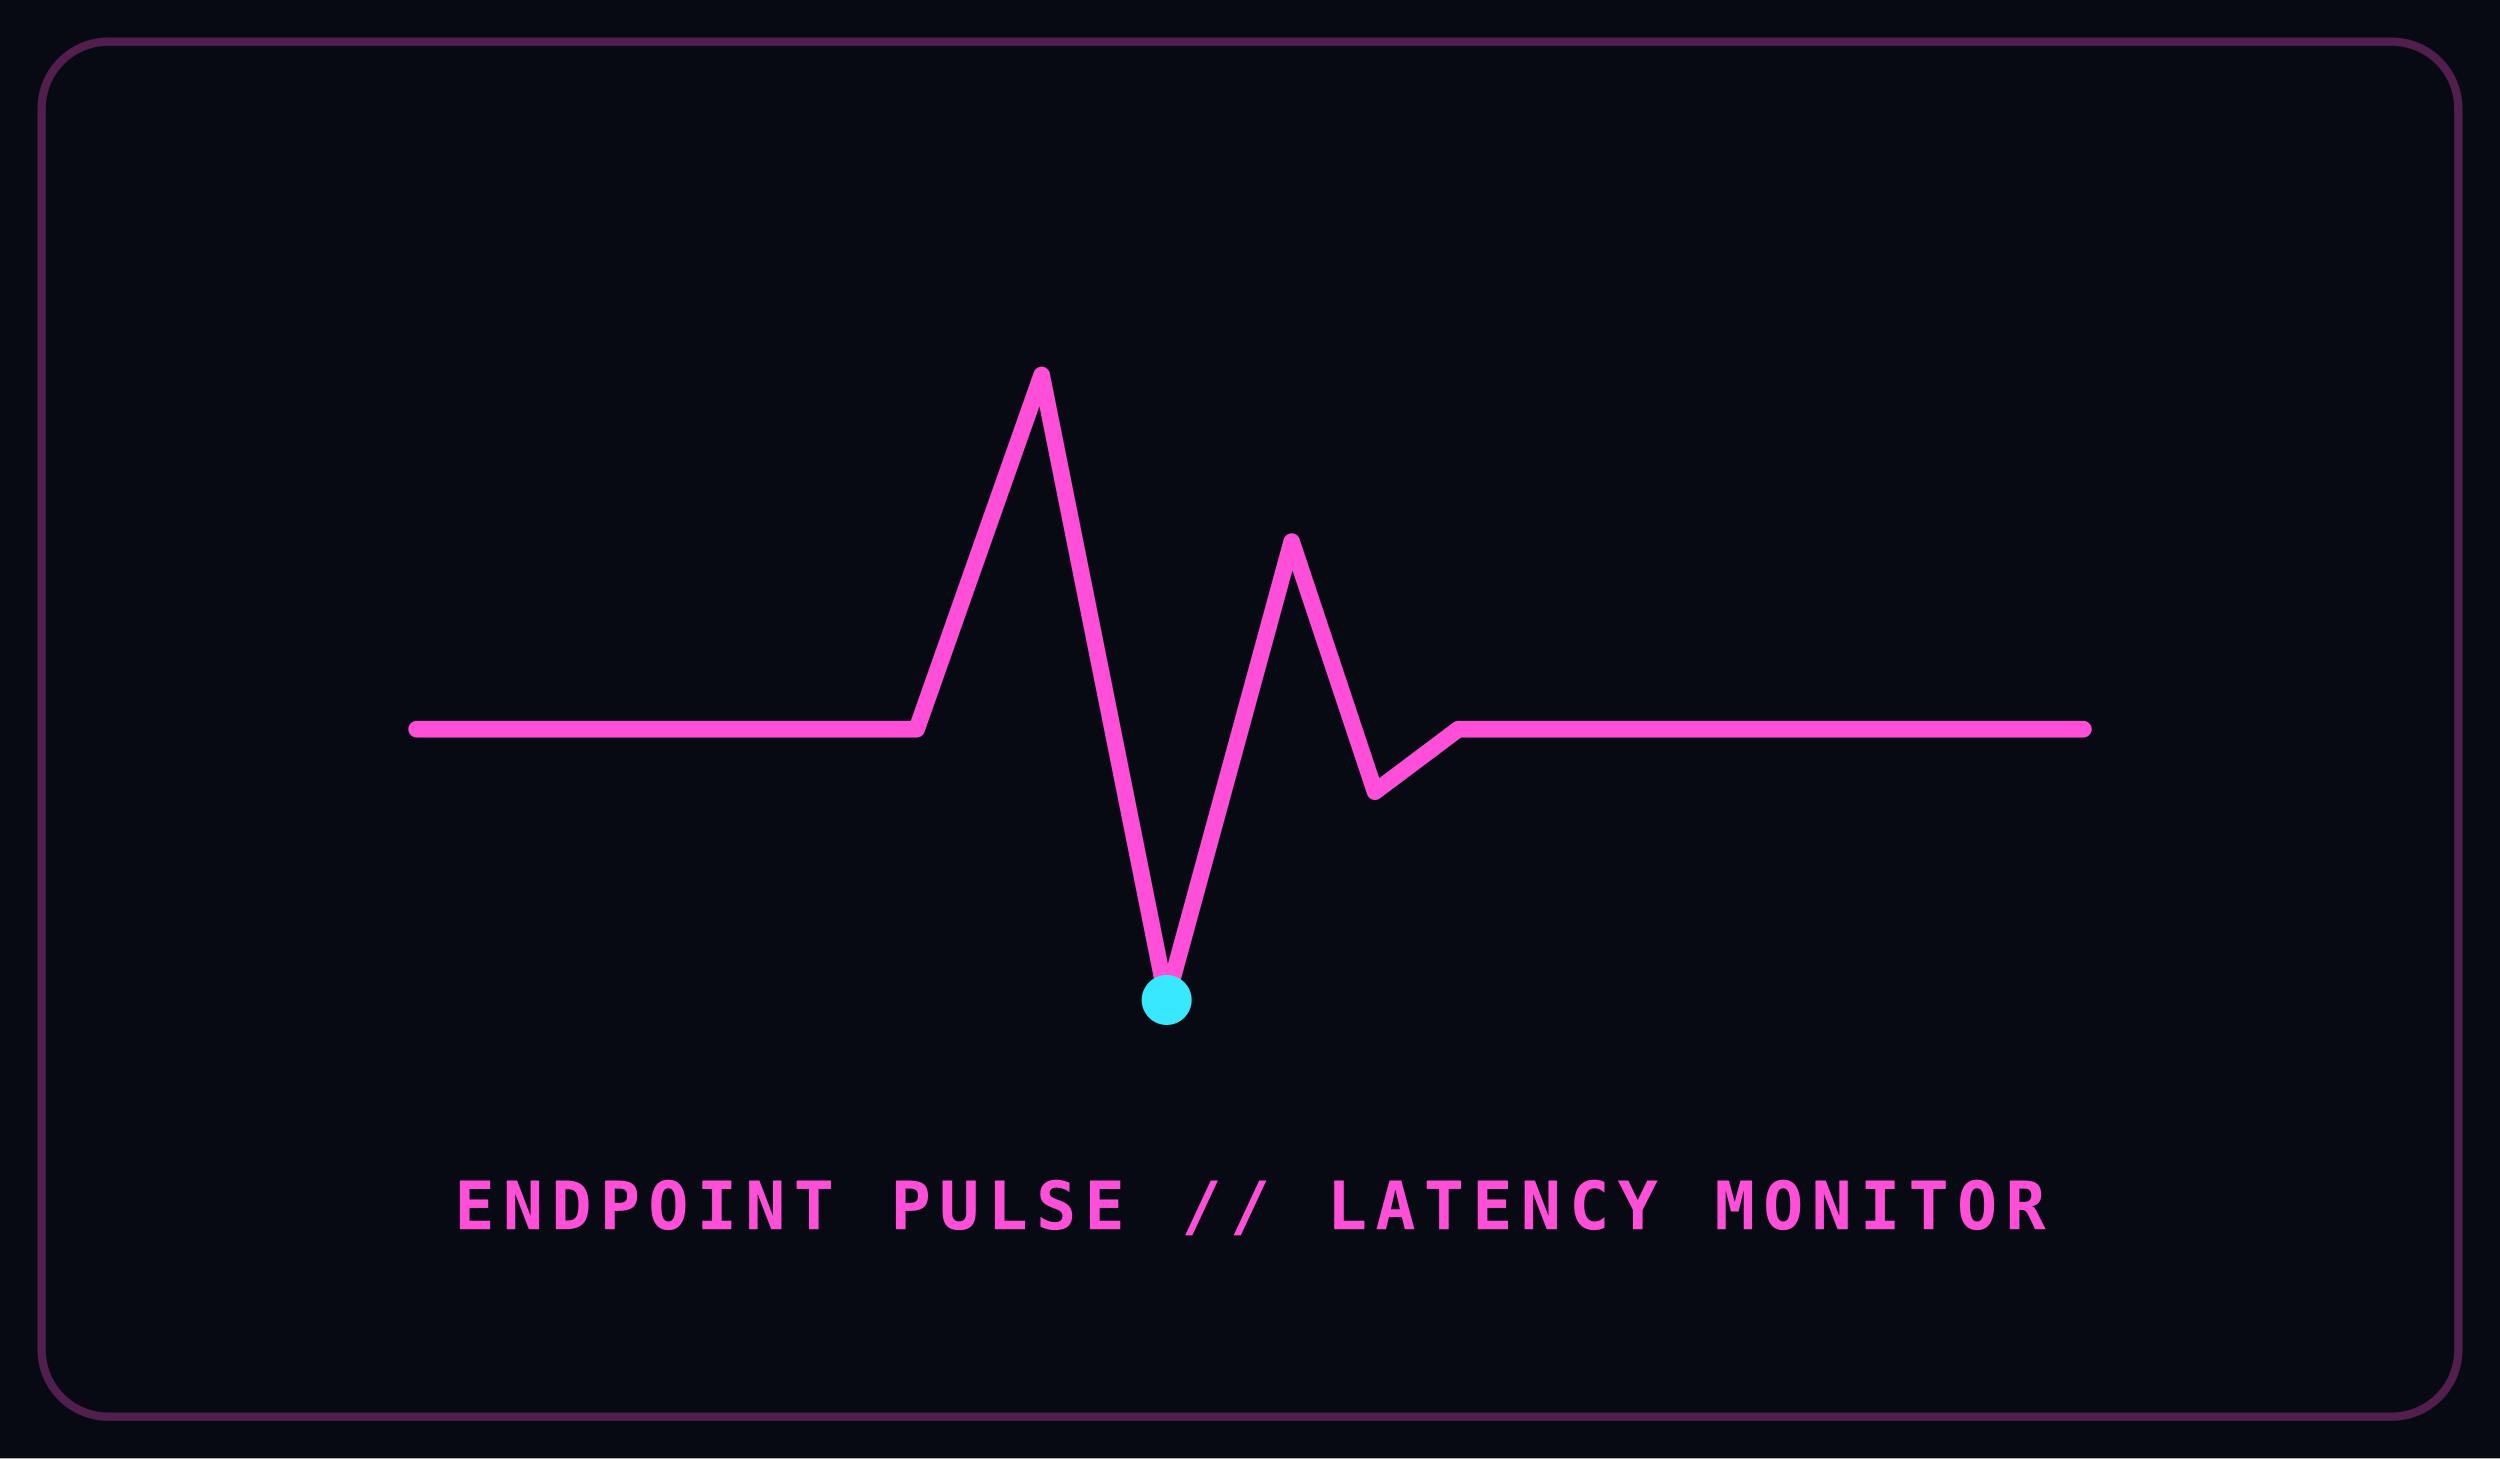
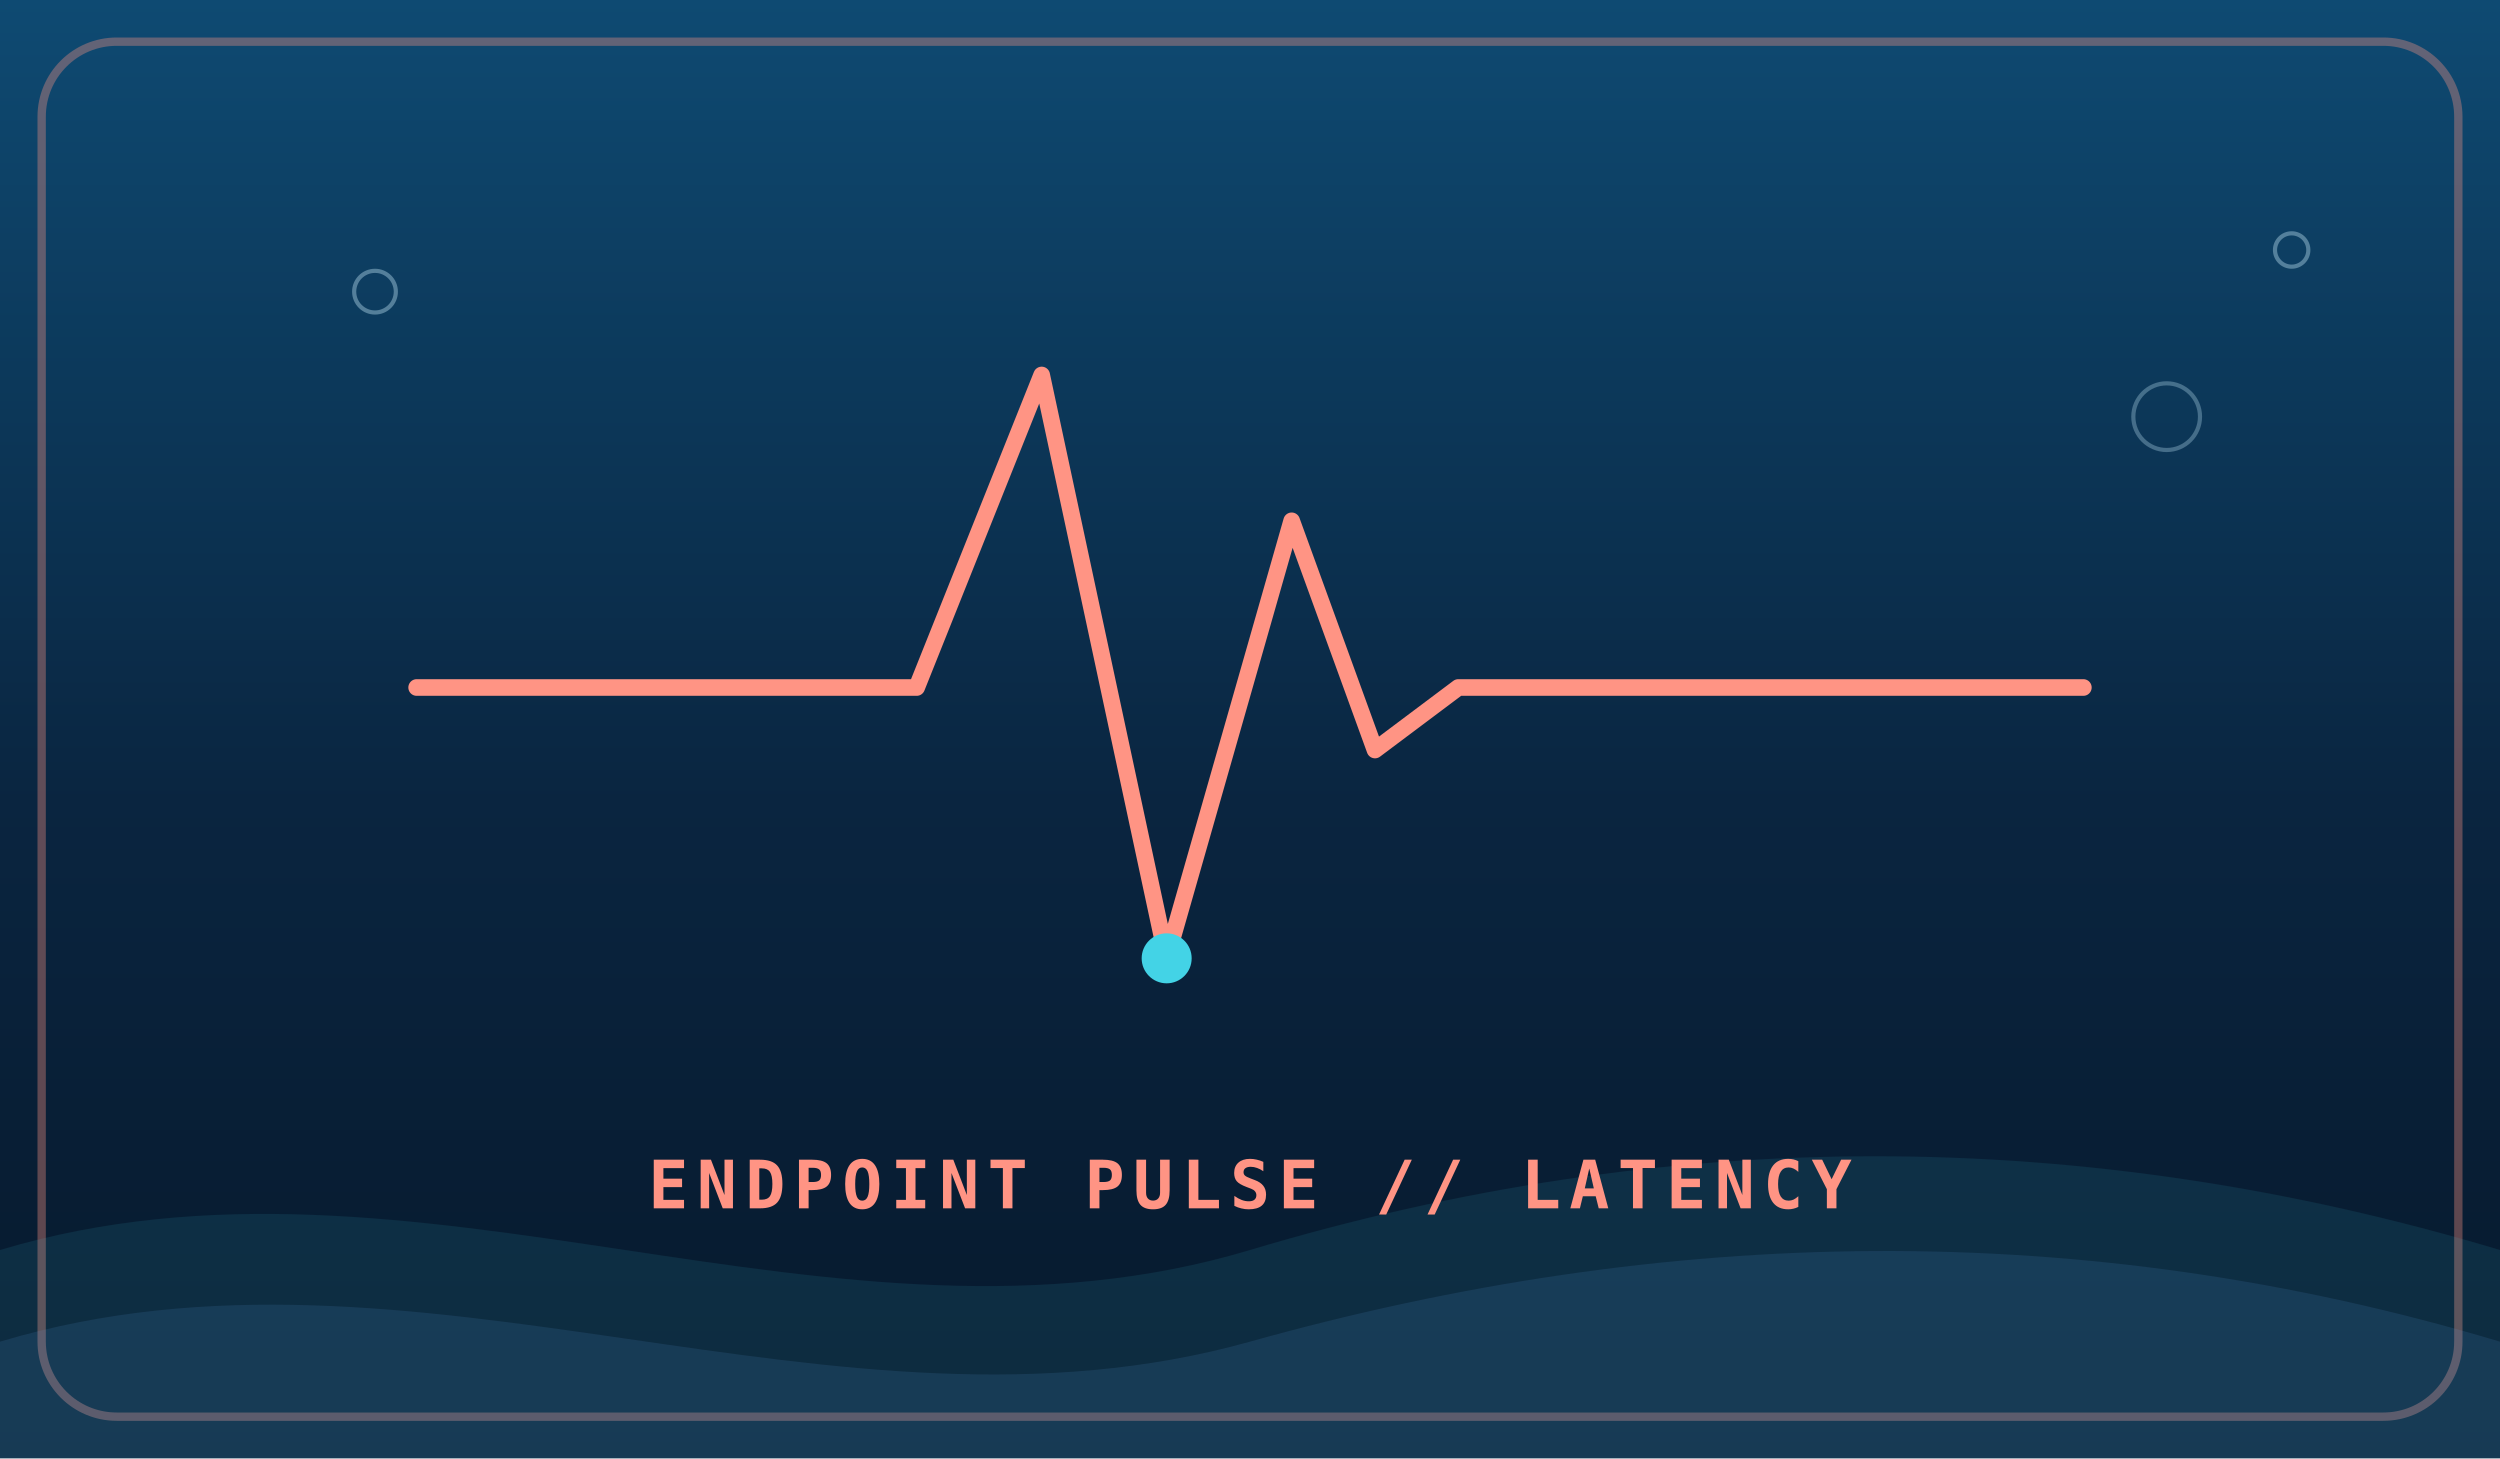
<svg xmlns="http://www.w3.org/2000/svg" viewBox="0 0 600 350" fill="none">
-   <rect width="600" height="350" fill="#070A13" />
-   <rect x="10" y="10" width="580" height="330" rx="16" stroke="#FF4FD8" stroke-opacity="0.3" stroke-width="2" />
-   <polyline points="100,175 220,175 250,90 280,240 310,130 330,190 350,175 500,175" stroke="#FF4FD8" stroke-width="4" stroke-linecap="round" stroke-linejoin="round" />
-   <circle cx="280" cy="240" r="6" fill="#38E8FF" />
-   <text x="300" y="295" text-anchor="middle" fill="#FF4FD8" font-family="monospace" font-size="16" font-weight="bold" letter-spacing="2">ENDPOINT PULSE // LATENCY MONITOR</text>
+   <defs>
+     <linearGradient id="sea" x1="0" y1="0" x2="0" y2="1">
+       <stop offset="0" stop-color="#0E4A72" />
+       <stop offset="0.55" stop-color="#0A2540" />
+       <stop offset="1" stop-color="#06182B" />
+     </linearGradient>
+   </defs>
+   <rect width="600" height="350" fill="url(#sea)" />
+   <rect x="10" y="10" width="580" height="330" rx="18" stroke="#FF9484" stroke-opacity="0.35" stroke-width="2" />
+   <path d="M0 300 C 100 270, 200 330, 300 300 S 500 270, 600 300 V350 H0 Z" fill="#43D3E6" opacity="0.10" />
+   <path d="M0 322 C 100 292, 200 350, 300 322 S 500 292, 600 322 V350 H0 Z" fill="#6AA7F5" opacity="0.12" />
+   <circle cx="90" cy="70" r="5" stroke="#9CC2D6" stroke-opacity="0.5" />
+   <circle cx="520" cy="100" r="8" stroke="#9CC2D6" stroke-opacity="0.4" />
+   <circle cx="550" cy="60" r="4" stroke="#9CC2D6" stroke-opacity="0.5" />
+   <polyline points="100,165 220,165 250,90 280,230 310,125 330,180 350,165 500,165" stroke="#FF9484" stroke-width="4" stroke-linecap="round" stroke-linejoin="round" />
+   <circle cx="280" cy="230" r="6" fill="#43D3E6" />
+   <text x="300" y="290" text-anchor="middle" fill="#FF9484" font-family="monospace" font-size="16" font-weight="bold" letter-spacing="2">ENDPOINT PULSE // LATENCY</text>
</svg>
